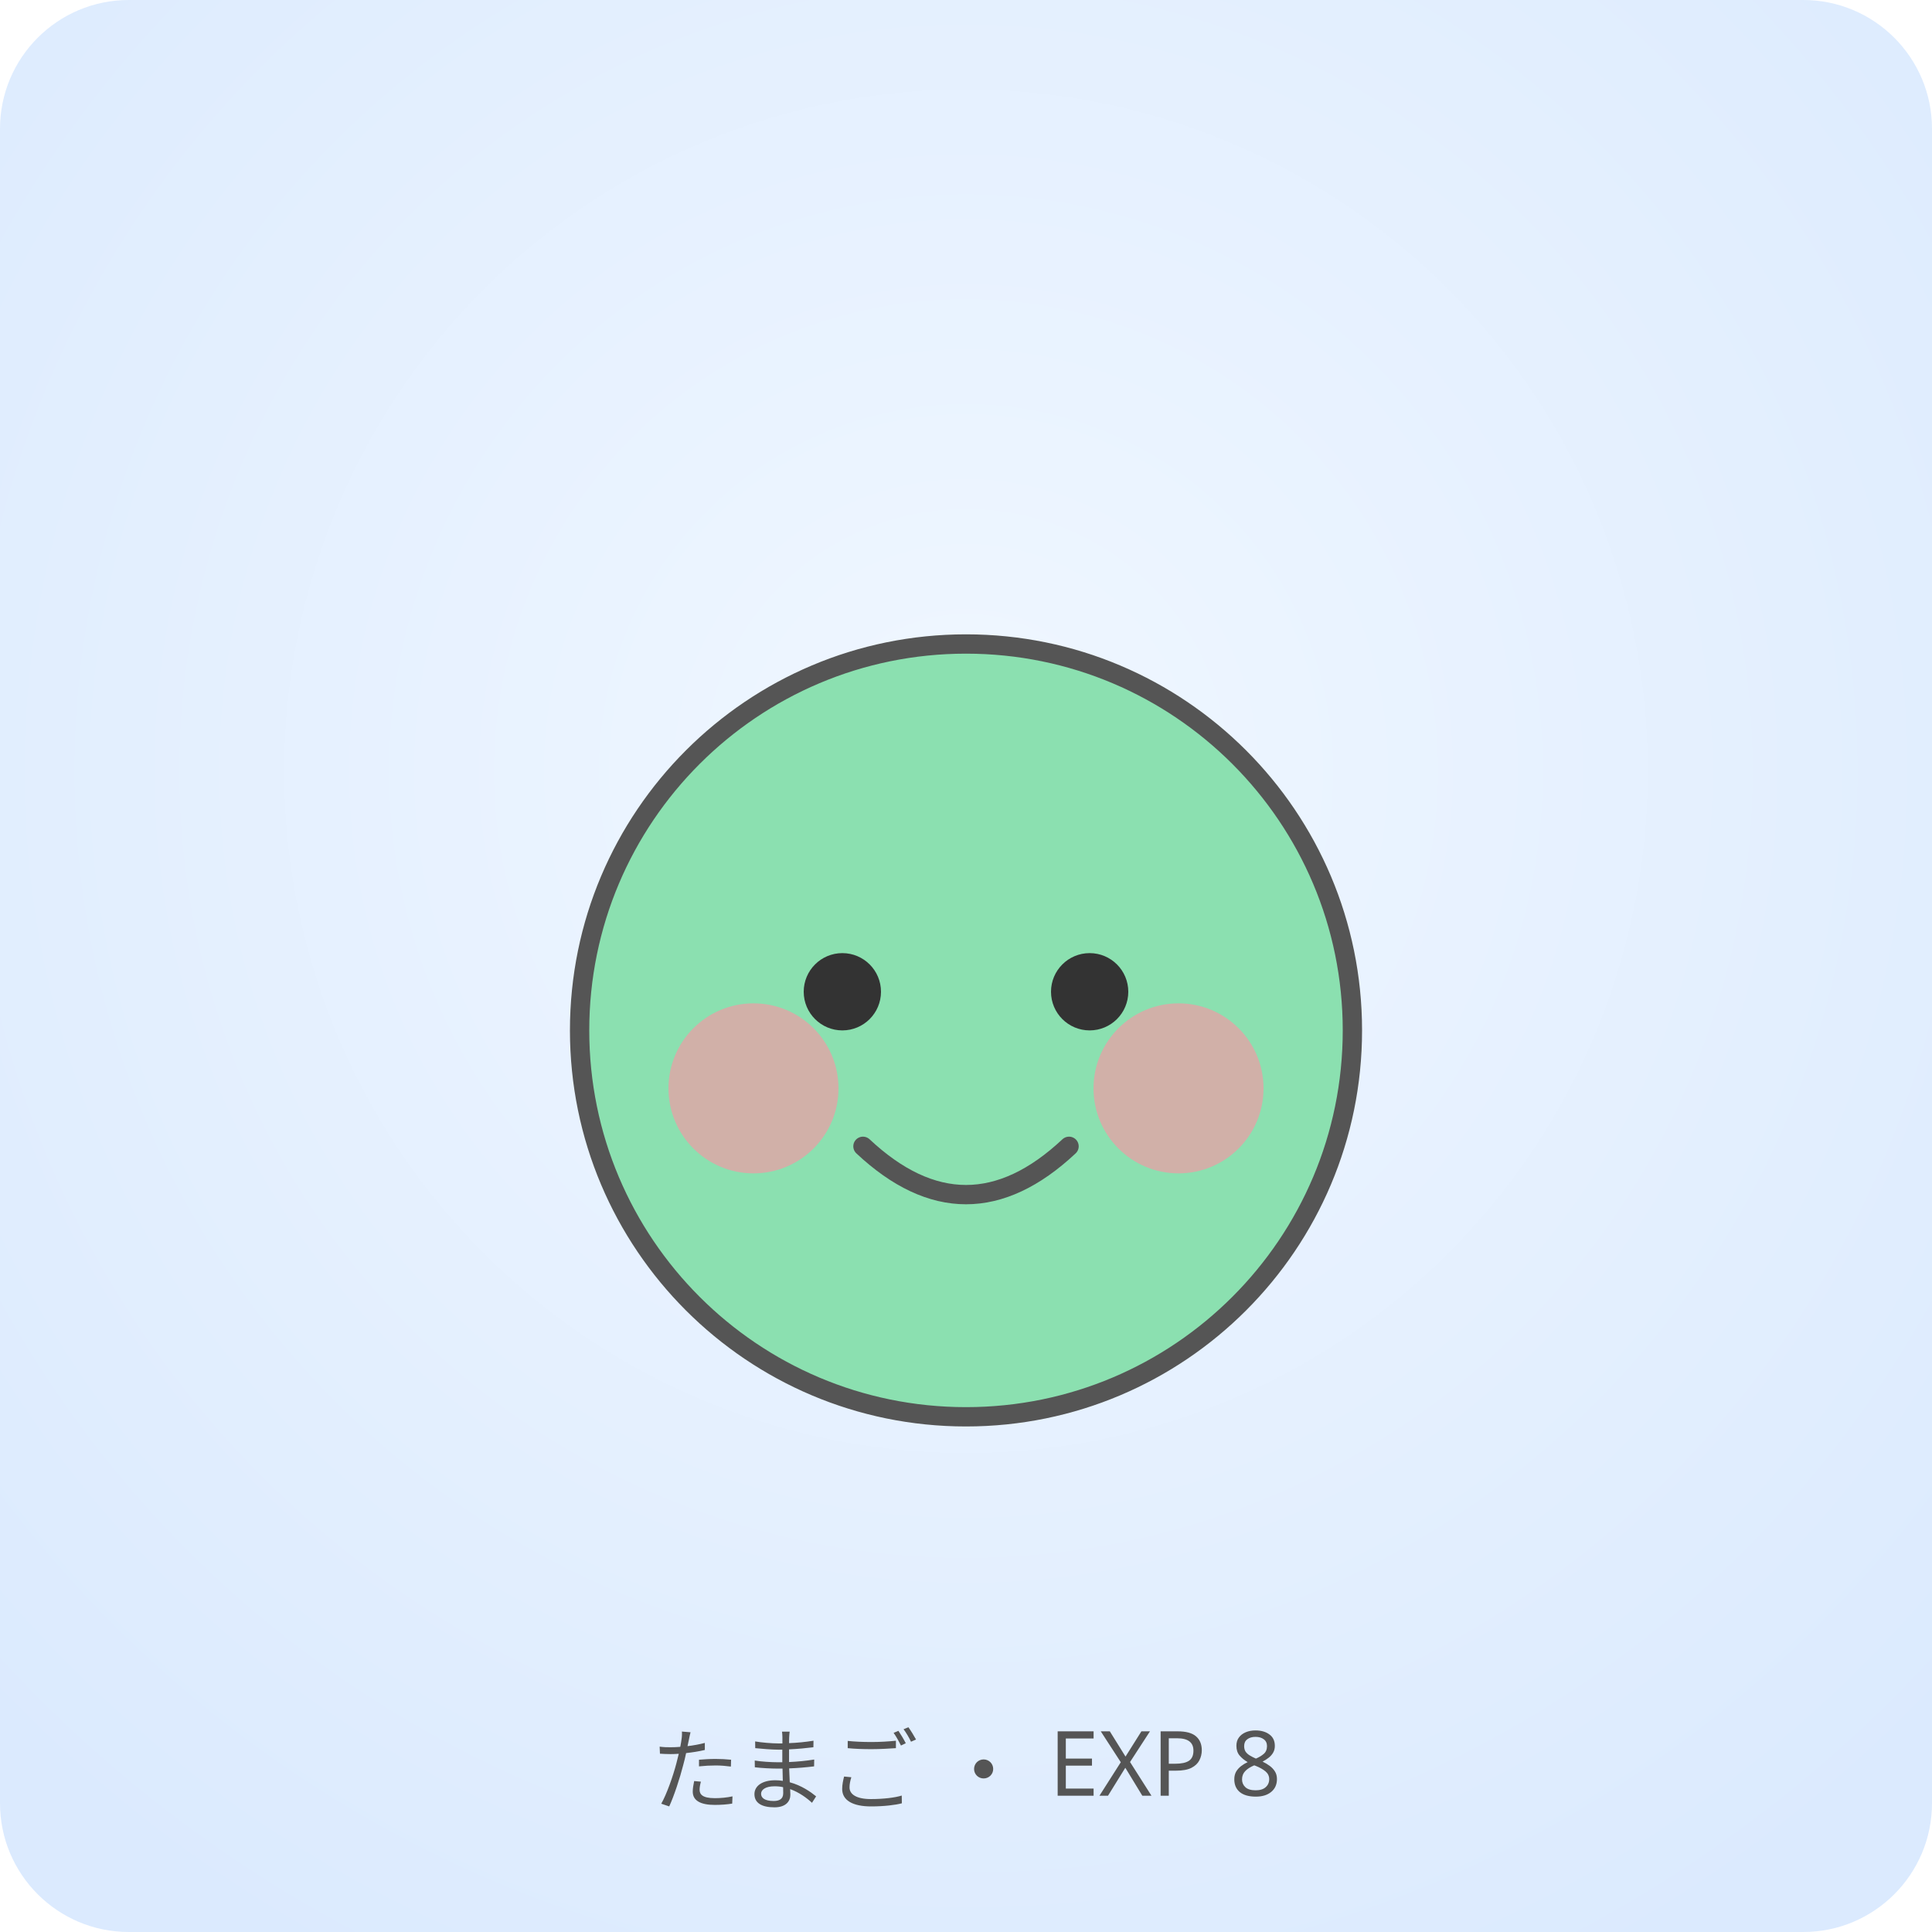
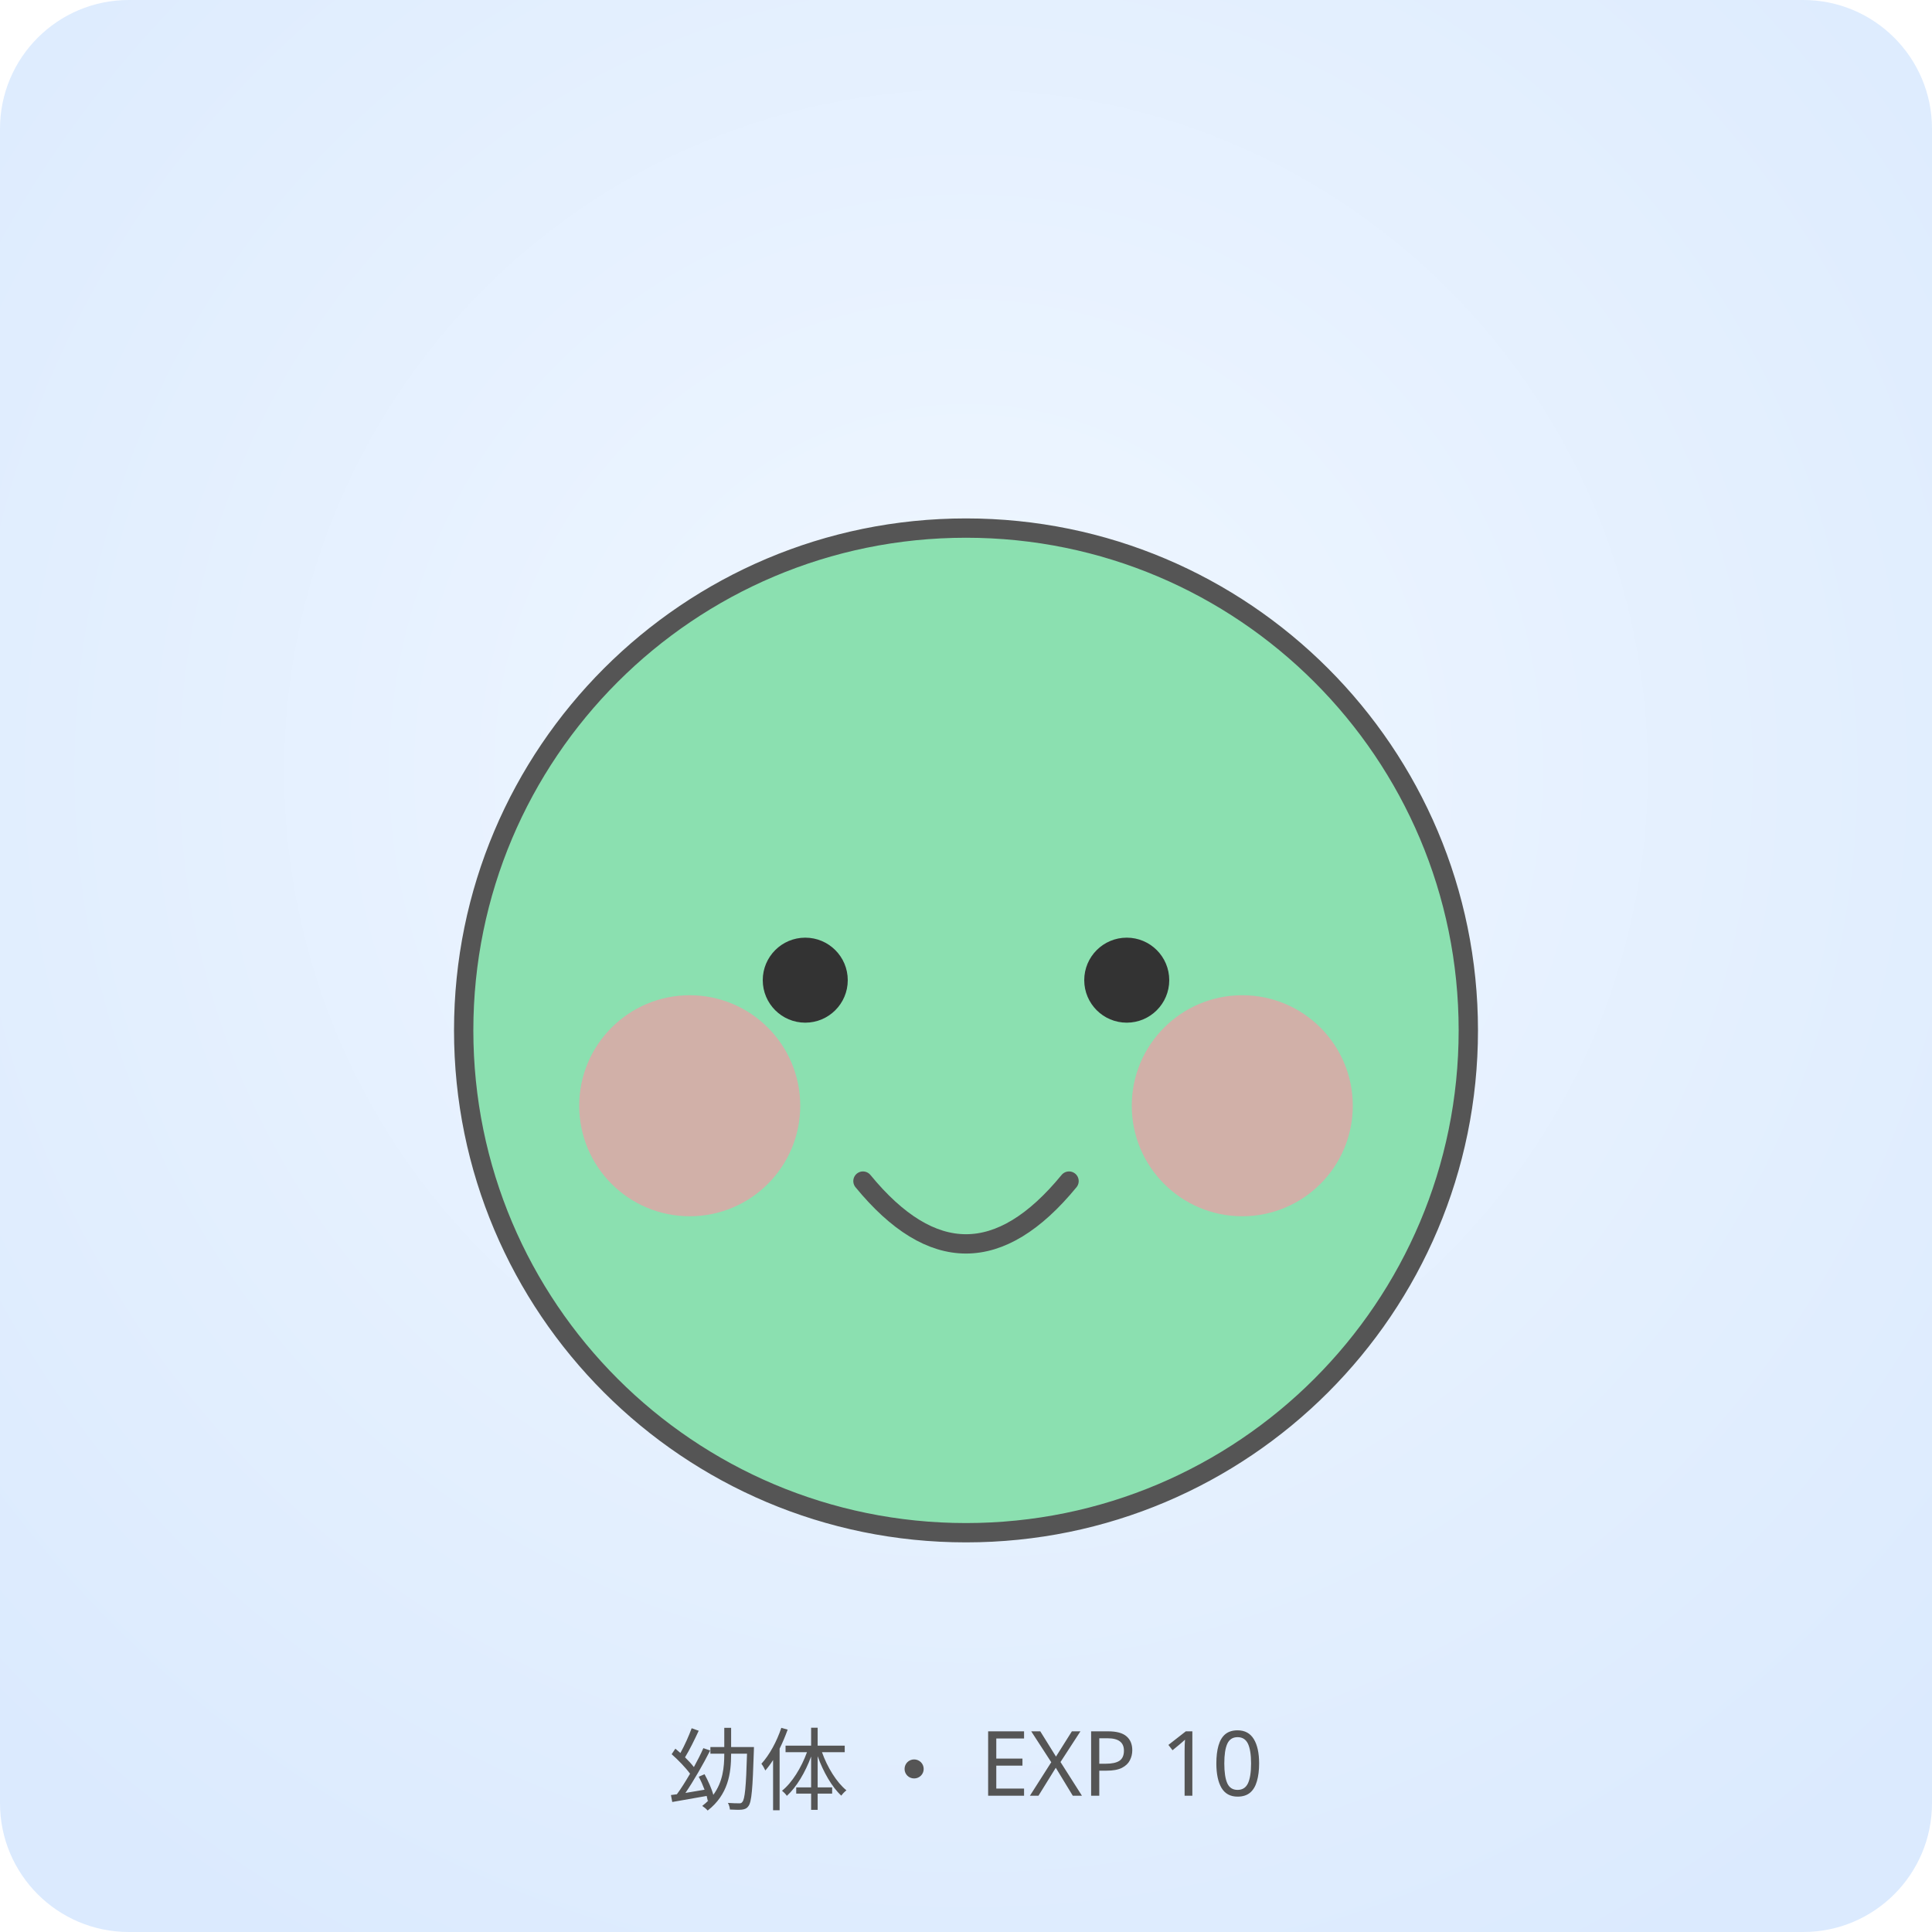
<svg xmlns="http://www.w3.org/2000/svg" viewBox="0 0 300 300" width="300" height="300">
  <defs>
    <radialGradient id="bg" cx="50%" cy="40%" r="70%">
      <stop offset="0%" stop-color="#f0f7ff" />
      <stop offset="100%" stop-color="#dbeafe" />
    </radialGradient>
  </defs>
  <rect width="300" height="300" rx="20" fill="url(#bg)" />
-   <circle cx="150" cy="160" r="60" fill="#8be0b0" stroke="#555" stroke-width="3" />
-   <circle cx="117.0" cy="169.0" r="13.2" fill="#ff8fa3" opacity="0.6" />
-   <circle cx="183.0" cy="169.0" r="13.2" fill="#ff8fa3" opacity="0.6" />
-   <circle cx="130.8" cy="154.0" r="6.0" fill="#333" />
-   <circle cx="169.2" cy="154.0" r="6.0" fill="#333" />
-   <path d="M 134 178.0 Q 150 193.0 166 178.0" stroke="#555" stroke-width="3" fill="none" stroke-linecap="round" />
-   <text x="150" y="280" text-anchor="middle" font-family="sans-serif" font-size="14" fill="#555">たまご ・ EXP 8</text>
+   <circle cx="150" cy="89.8" r="7" fill="#8be0b0" stroke="#555" stroke-width="2" />
+   <circle cx="150" cy="160" r="78" fill="#8be0b0" stroke="#555" stroke-width="3" />
+   <circle cx="107.1" cy="171.7" r="17.16" fill="#ff8fa3" opacity="0.6" />
+   <circle cx="192.9" cy="171.7" r="17.16" fill="#ff8fa3" opacity="0.6" />
+   <circle cx="125.04" cy="152.2" r="6.6" fill="#333" />
+   <circle cx="174.96" cy="152.2" r="6.6" fill="#333" />
+   <path d="M 134 183.4 Q 150 202.9 166 183.4" stroke="#555" stroke-width="3" fill="none" stroke-linecap="round" />
+   <text x="150" y="280" text-anchor="middle" font-family="sans-serif" font-size="14" fill="#555">幼体 ・ EXP 10</text>
</svg>
